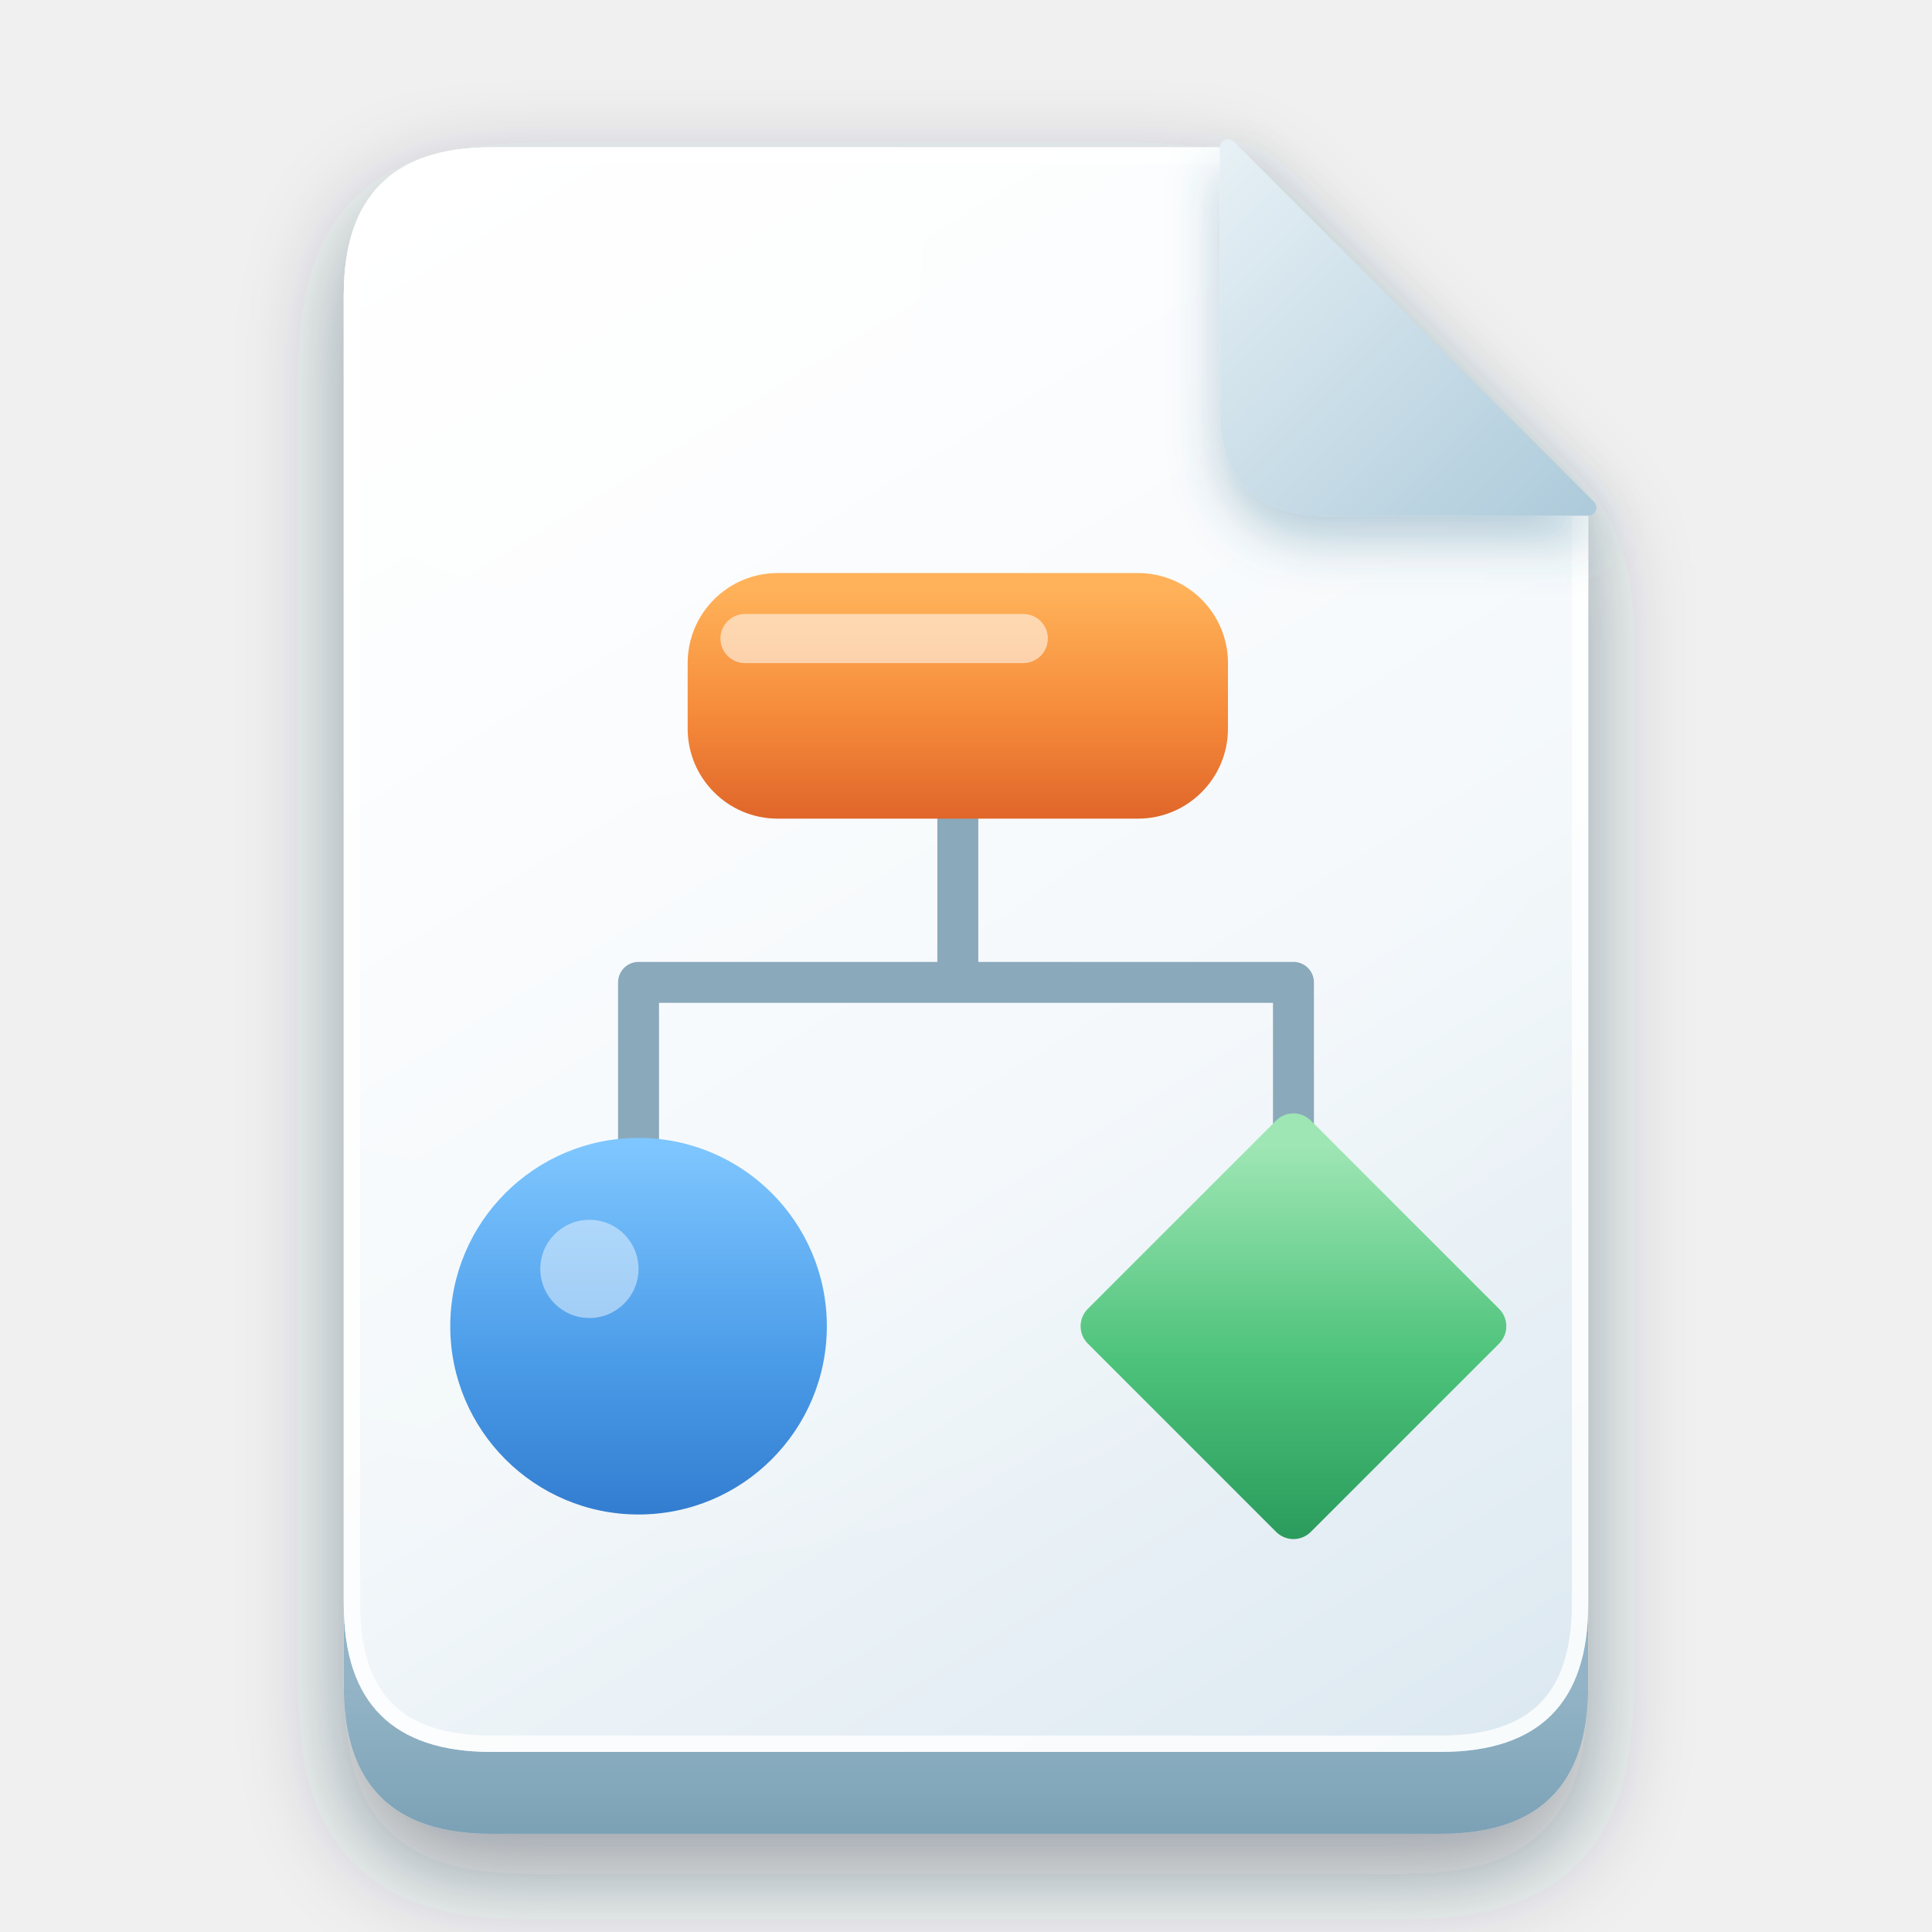
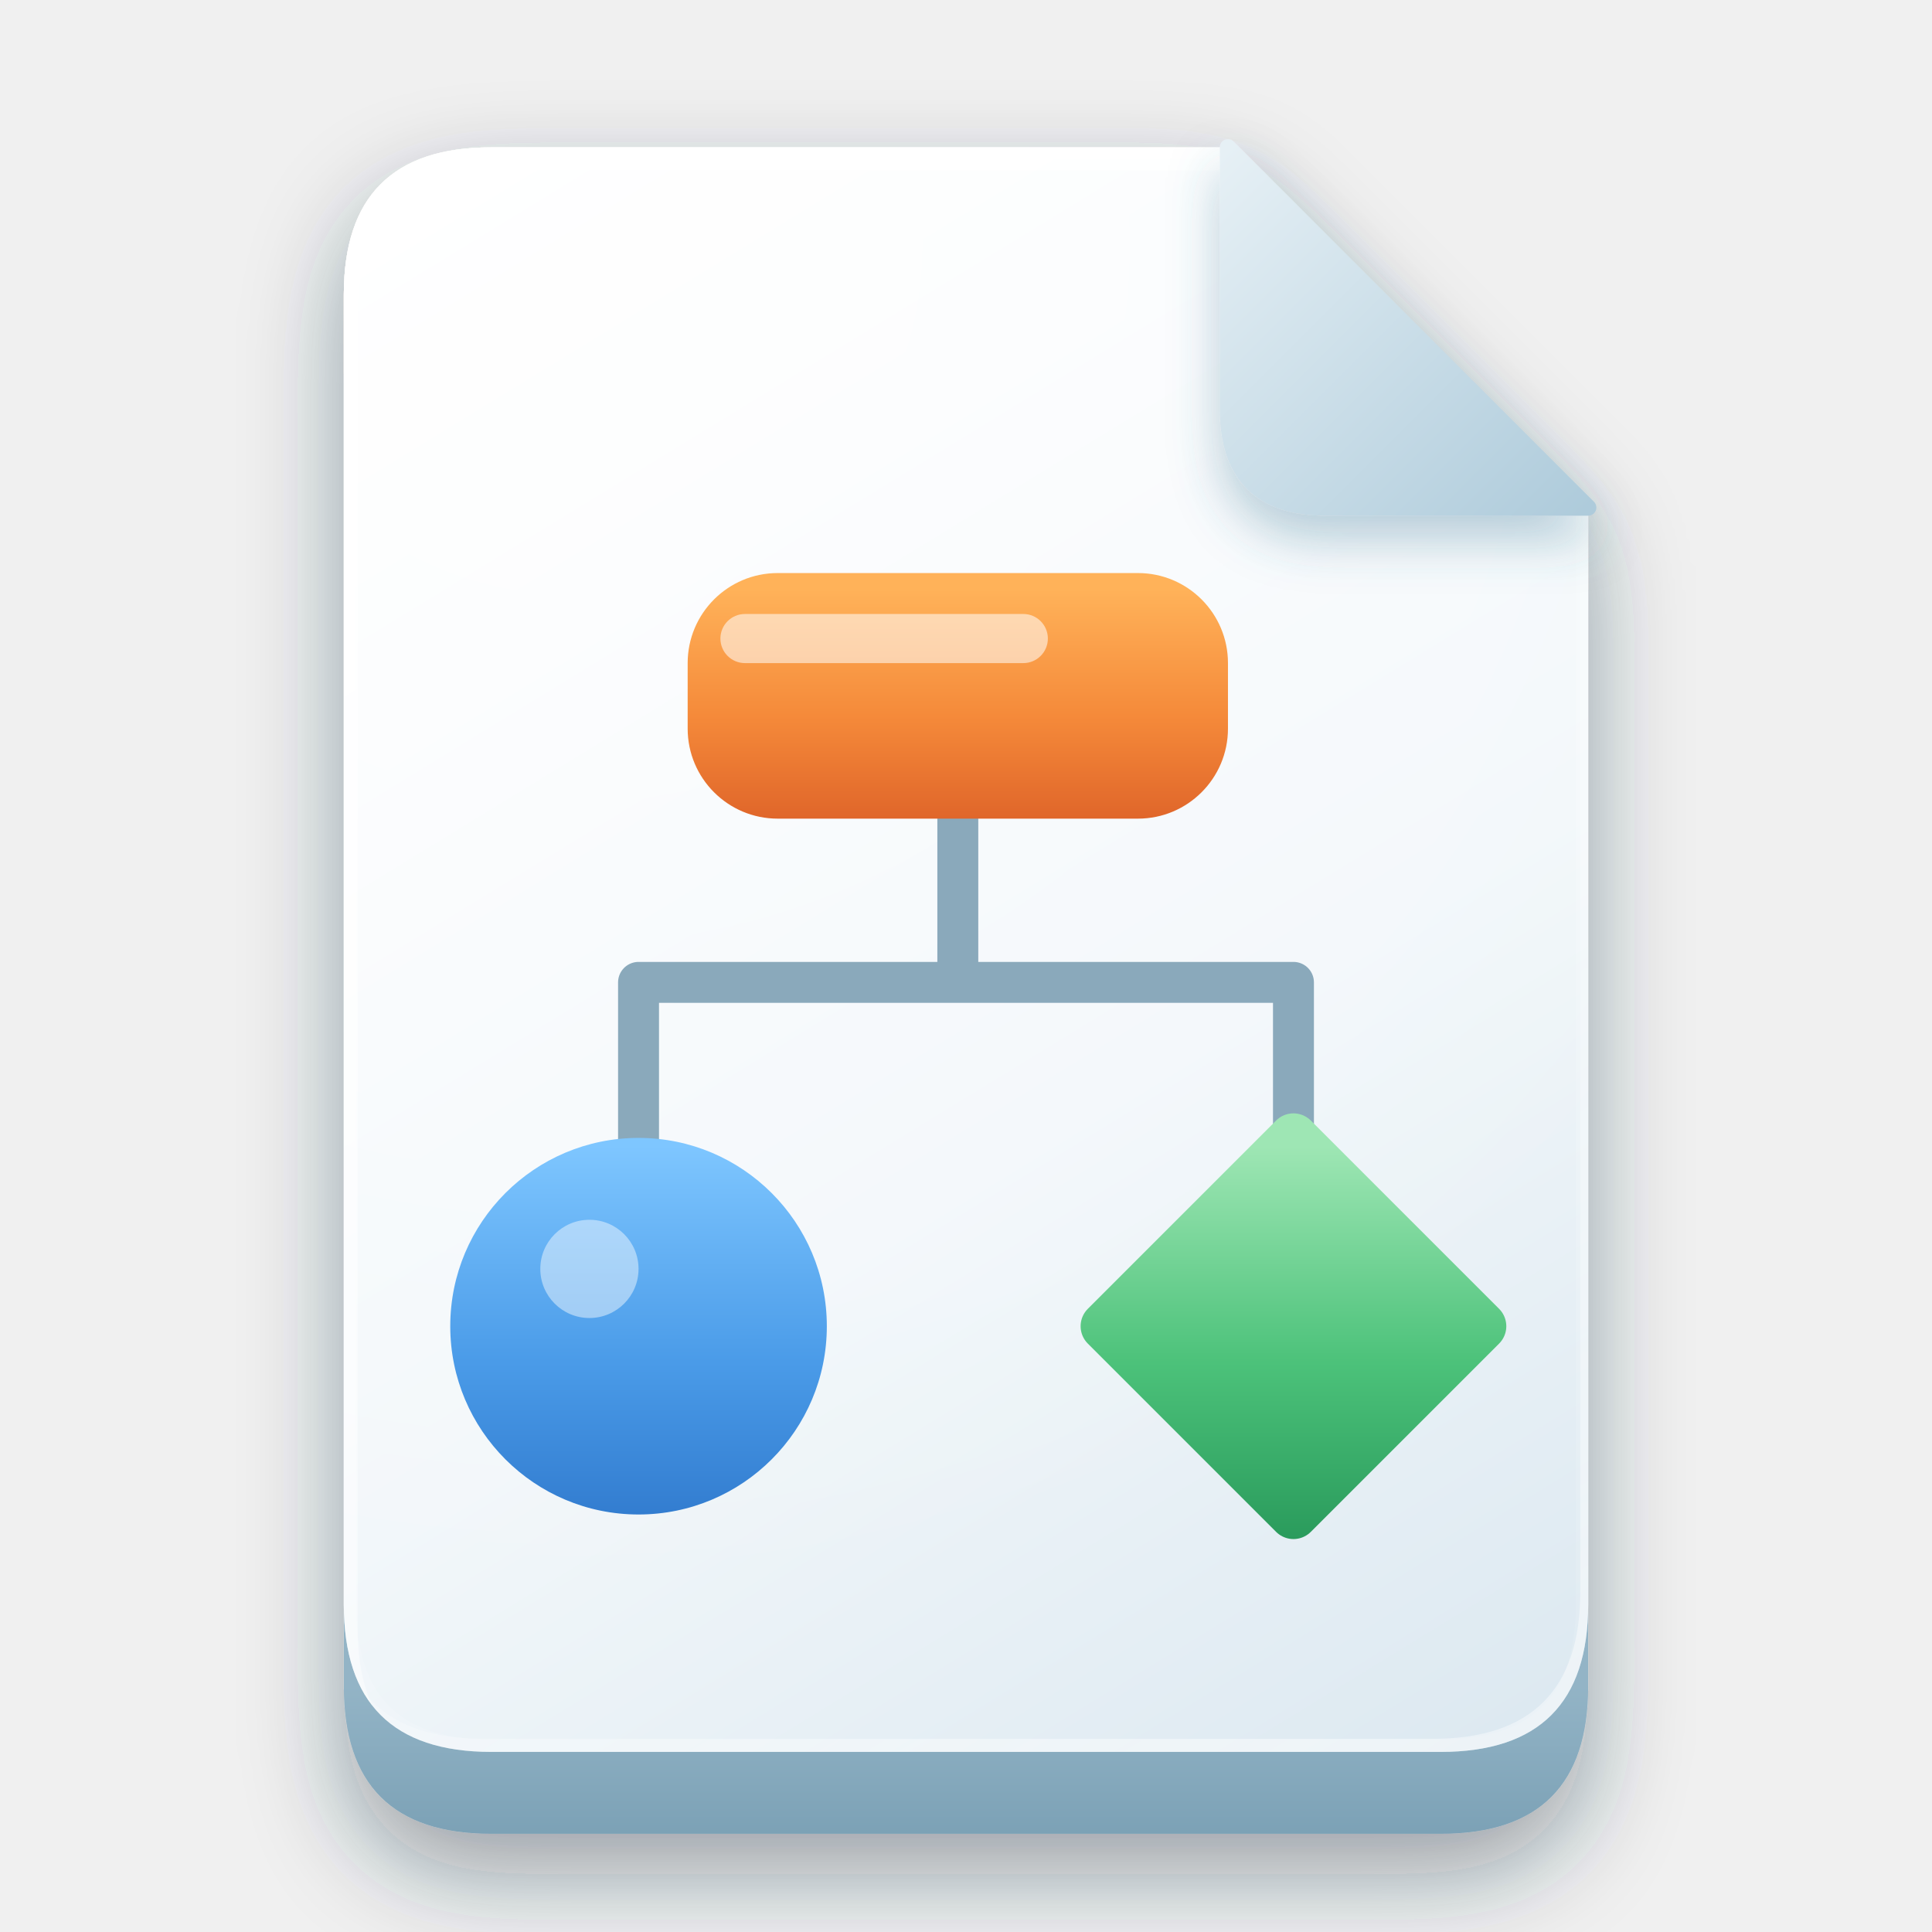
- <svg xmlns="http://www.w3.org/2000/svg" width="236" height="236" viewBox="0 0 236 236" fill="none">
+ <svg xmlns="http://www.w3.org/2000/svg" width="236" height="236" viewBox="0 0 236 236" preserveAspectRatio="none">
  <defs>
-     <linearGradient id="dr_paper" x1="60" y1="18" x2="180" y2="214" gradientUnits="userSpaceOnUse">
-       <stop offset="0" stop-color="#ffffff" />
-       <stop offset="0.6" stop-color="#f2f7fa" />
-       <stop offset="1" stop-color="#dde9f1" />
-     </linearGradient>
-     <linearGradient id="dr_side" x1="0" y1="196" x2="0" y2="224" gradientUnits="userSpaceOnUse">
-       <stop offset="0" stop-color="#93b4c6" />
-       <stop offset="1" stop-color="#6f97ad" />
-     </linearGradient>
-     <linearGradient id="dr_fold" x1="150" y1="18" x2="194" y2="62" gradientUnits="userSpaceOnUse">
-       <stop offset="0" stop-color="#e6f0f5" />
-       <stop offset="1" stop-color="#aecbdb" />
-     </linearGradient>
-     <radialGradient id="dr_bloom" cx="70" cy="30" r="170" gradientUnits="userSpaceOnUse">
-       <stop offset="0" stop-color="white" stop-opacity="0.5" />
-       <stop offset="1" stop-color="white" stop-opacity="0" />
-     </radialGradient>
-     <clipPath id="dr_clip">
-       <path d="M60 18H150L194 62V196Q194 214 176 214H60Q42 214 42 196V36Q42 18 60 18Z" />
-     </clipPath>
-     <filter id="dr_shadow" x="-20" y="-20" width="276" height="276" filterUnits="userSpaceOnUse" color-interpolation-filters="sRGB">
+     <filter id="shadow1" x="-20" y="-20" width="276" height="276" filterUnits="userSpaceOnUse" color-interpolation-filters="sRGB">
      <feDropShadow dx="0" dy="5" stdDeviation="6" flood-color="#1a3342" flood-opacity="0.4" />
    </filter>
-     <filter id="dr_fold_shadow" x="-20" y="-20" width="276" height="276" filterUnits="userSpaceOnUse">
+   </defs>
+   <g filter="url(#shadow1)">
+     <g fill="none">
+       <defs>
+         <linearGradient id="l2-dr_side" x1="0" y1="196" x2="0" y2="224" gradientUnits="userSpaceOnUse">
+           <stop offset="0" stop-color="#93b4c6" />
+           <stop offset="1" stop-color="#6f97ad" />
+         </linearGradient>
+       </defs>
+       <path d="M60 18H150L194 62V196Q194 214 176 214H60Q42 214 42 196V36Q42 18 60 18Z" fill="url(#l2-dr_side)" transform="translate(0 10)" />
+     </g>
+     <g fill="none">
+       <defs>
+         <linearGradient id="l3-dr_paper" x1="60" y1="18" x2="180" y2="214" gradientUnits="userSpaceOnUse">
+           <stop offset="0" stop-color="#ffffff" />
+           <stop offset="0.6" stop-color="#f2f7fa" />
+           <stop offset="1" stop-color="#dde9f1" />
+         </linearGradient>
+       </defs>
+       <path d="M60 18H150L194 62V196Q194 214 176 214H60Q42 214 42 196V36Q42 18 60 18Z" fill="url(#l3-dr_paper)" />
+     </g>
+   </g>
+   <defs>
+     <clipPath id="clip4">
+       <path d="M60 18 H150 L194 62 V196 Q194 214 176 214 H60 Q42 214 42 196 V36 Q42 18 60 18 Z" clip-rule="nonzero" />
+     </clipPath>
+   </defs>
+   <g clip-path="url(#clip4)">
+     <g fill="none">
+       <defs>
+         <radialGradient id="l5-dr_bloom" cx="70" cy="30" r="170" gradientUnits="userSpaceOnUse">
+           <stop offset="0" stop-color="white" stop-opacity="0.5" />
+           <stop offset="1" stop-color="white" stop-opacity="0" />
+         </radialGradient>
+       </defs>
+       <rect width="236" height="236" fill="url(#l5-dr_bloom)" />
+     </g>
+   </g>
+   <defs>
+     <clipPath id="rim6">
+       <path d="M60 18H150L194 62V196Q194 214 176 214H60Q42 214 42 196V36Q42 18 60 18Z" clip-rule="nonzero" />
+     </clipPath>
+     <linearGradient id="rim6g0" x1="42" y1="18" x2="156" y2="214" gradientUnits="userSpaceOnUse">
+       <stop offset="0" stop-color="#ffffff" stop-opacity="0.200" />
+       <stop offset="1" stop-color="#ffffff" stop-opacity="0.100" />
+     </linearGradient>
+     <linearGradient id="rim6g1" x1="42" y1="18" x2="156" y2="214" gradientUnits="userSpaceOnUse">
+       <stop offset="0" stop-color="#ffffff" stop-opacity="0.950" />
+       <stop offset="0.45" stop-color="#ffffff" stop-opacity="0.600" />
+       <stop offset="1" stop-color="#ffffff" stop-opacity="0.250" />
+     </linearGradient>
+     <linearGradient id="rim6g2" x1="42" y1="18" x2="156" y2="214" gradientUnits="userSpaceOnUse">
+       <stop offset="0" stop-color="#ffffff" stop-opacity="0.050" />
+       <stop offset="0.7" stop-color="#ffffff" stop-opacity="0.150" />
+       <stop offset="1" stop-color="#ffffff" stop-opacity="0.420" />
+     </linearGradient>
+   </defs>
+   <g clip-path="url(#rim6)">
+     <path d="M60 18H150L194 62V196Q194 214 176 214H60Q42 214 42 196V36Q42 18 60 18Z" fill="none" stroke="url(#rim6g0)" stroke-width="3" />
+     <path d="M60 18H150L194 62V196Q194 214 176 214H60Q42 214 42 196V36Q42 18 60 18ZM61.68 20.8 H151.68 L195.68 64.8 V198.8 Q195.68 216.8 177.68 216.8 H61.68 Q43.68 216.8 43.68 198.8 V38.8 Q43.68 20.8 61.68 20.8 Z" fill="url(#rim6g1)" fill-rule="evenodd" />
+     <path d="M60 18H150L194 62V196Q194 214 176 214H60Q42 214 42 196V36Q42 18 60 18ZM59.04 16.4 H149.04 L193.04 60.4 V194.4 Q193.04 212.4 175.04 212.4 H59.04 Q41.04 212.4 41.04 194.4 V34.4 Q41.04 16.4 59.04 16.4 Z" fill="url(#rim6g2)" fill-rule="evenodd" />
+   </g>
+   <defs>
+     <filter id="shadow7" x="-20" y="-20" width="276" height="276" filterUnits="userSpaceOnUse" color-interpolation-filters="sRGB">
      <feDropShadow dx="0" dy="3" stdDeviation="3" flood-color="#3d7a94" flood-opacity="0.35" />
    </filter>
-     <linearGradient id="dr_node" x1="0" y1="72" x2="0" y2="100" gradientUnits="userSpaceOnUse">
-       <stop offset="0" stop-color="#ffb259" />
-       <stop offset="0.55" stop-color="#f58a3a" />
-       <stop offset="1" stop-color="#e0662a" />
-     </linearGradient>
-     <linearGradient id="dr_node2" x1="0" y1="140" x2="0" y2="188" gradientUnits="userSpaceOnUse">
-       <stop offset="0" stop-color="#7ec6ff" />
-       <stop offset="0.55" stop-color="#4a9be8" />
-       <stop offset="1" stop-color="#2f78cc" />
-     </linearGradient>
-     <linearGradient id="dr_node3" x1="0" y1="140" x2="0" y2="188" gradientUnits="userSpaceOnUse">
-       <stop offset="0" stop-color="#9ee6b4" />
-       <stop offset="0.55" stop-color="#4cc27a" />
-       <stop offset="1" stop-color="#2a9b5c" />
-     </linearGradient>
  </defs>
-   <g filter="url(#dr_shadow)">
-     <path d="M60 18H150L194 62V196Q194 214 176 214H60Q42 214 42 196V36Q42 18 60 18Z" fill="url(#dr_side)" transform="translate(0 10)" />
-     <path d="M60 18H150L194 62V196Q194 214 176 214H60Q42 214 42 196V36Q42 18 60 18Z" fill="url(#dr_paper)" />
+   <g filter="url(#shadow7)">
+     <g fill="none">
+       <defs>
+         <linearGradient id="l8-dr_fold" x1="150" y1="18" x2="194" y2="62" gradientUnits="userSpaceOnUse">
+           <stop offset="0" stop-color="#e6f0f5" />
+           <stop offset="1" stop-color="#aecbdb" />
+         </linearGradient>
+       </defs>
+       <path d="M150 18V50Q150 62 162 62H194Z" fill="url(#l8-dr_fold)" stroke="url(#l8-dr_fold)" stroke-width="2" stroke-linejoin="round" />
+     </g>
  </g>
-   <g clip-path="url(#dr_clip)">
-     <rect width="236" height="236" fill="url(#dr_bloom)" />
+   <g fill="none">
+     <path d="M117 100V120H78V140M117 120H158V140" stroke="#8aa9bb" stroke-width="5" stroke-linecap="round" stroke-linejoin="round" />
  </g>
-   <path d="M60 18H150L194 62V196Q194 214 176 214H60Q42 214 42 196V36Q42 18 60 18Z" stroke="white" stroke-opacity="0.8" stroke-width="4" clip-path="url(#dr_clip)" />
-   <g filter="url(#dr_fold_shadow)">
-     <path d="M150 18V50Q150 62 162 62H194Z" fill="url(#dr_fold)" stroke="url(#dr_fold)" stroke-width="2" stroke-linejoin="round" />
+   <g fill="none">
+     <defs>
+       <linearGradient id="l10-dr_node" x1="0" y1="72" x2="0" y2="100" gradientUnits="userSpaceOnUse">
+         <stop offset="0" stop-color="#ffb259" />
+         <stop offset="0.55" stop-color="#f58a3a" />
+         <stop offset="1" stop-color="#e0662a" />
+       </linearGradient>
+     </defs>
+     <rect x="84" y="70" width="66" height="30" rx="11" fill="url(#l10-dr_node)" />
  </g>
-   <path d="M117 100V120H78V140M117 120H158V140" stroke="#8aa9bb" stroke-width="5" stroke-linecap="round" stroke-linejoin="round" />
-   <rect x="84" y="70" width="66" height="30" rx="11" fill="url(#dr_node)" />
-   <rect x="88" y="75" width="40" height="6" rx="3" fill="white" opacity="0.55" />
-   <circle cx="78" cy="162" r="23" fill="url(#dr_node2)" />
-   <path d="M158 139L181 162L158 185L135 162Z" fill="url(#dr_node3)" stroke="url(#dr_node3)" stroke-width="6" stroke-linejoin="round" />
-   <circle cx="72" cy="155" r="6" fill="white" opacity="0.45" />
+   <g fill="none">
+     <rect x="88" y="75" width="40" height="6" rx="3" fill="white" opacity="0.55" />
+   </g>
+   <g fill="none">
+     <defs>
+       <linearGradient id="l12-dr_node2" x1="0" y1="140" x2="0" y2="188" gradientUnits="userSpaceOnUse">
+         <stop offset="0" stop-color="#7ec6ff" />
+         <stop offset="0.55" stop-color="#4a9be8" />
+         <stop offset="1" stop-color="#2f78cc" />
+       </linearGradient>
+     </defs>
+     <circle cx="78" cy="162" r="23" fill="url(#l12-dr_node2)" />
+   </g>
+   <g fill="none">
+     <defs>
+       <linearGradient id="l13-dr_node3" x1="0" y1="140" x2="0" y2="188" gradientUnits="userSpaceOnUse">
+         <stop offset="0" stop-color="#9ee6b4" />
+         <stop offset="0.55" stop-color="#4cc27a" />
+         <stop offset="1" stop-color="#2a9b5c" />
+       </linearGradient>
+     </defs>
+     <path d="M158 139L181 162L158 185L135 162Z" fill="url(#l13-dr_node3)" stroke="url(#l13-dr_node3)" stroke-width="6" stroke-linejoin="round" />
+   </g>
+   <g fill="none">
+     <circle cx="72" cy="155" r="6" fill="white" opacity="0.45" />
+   </g>
</svg>
